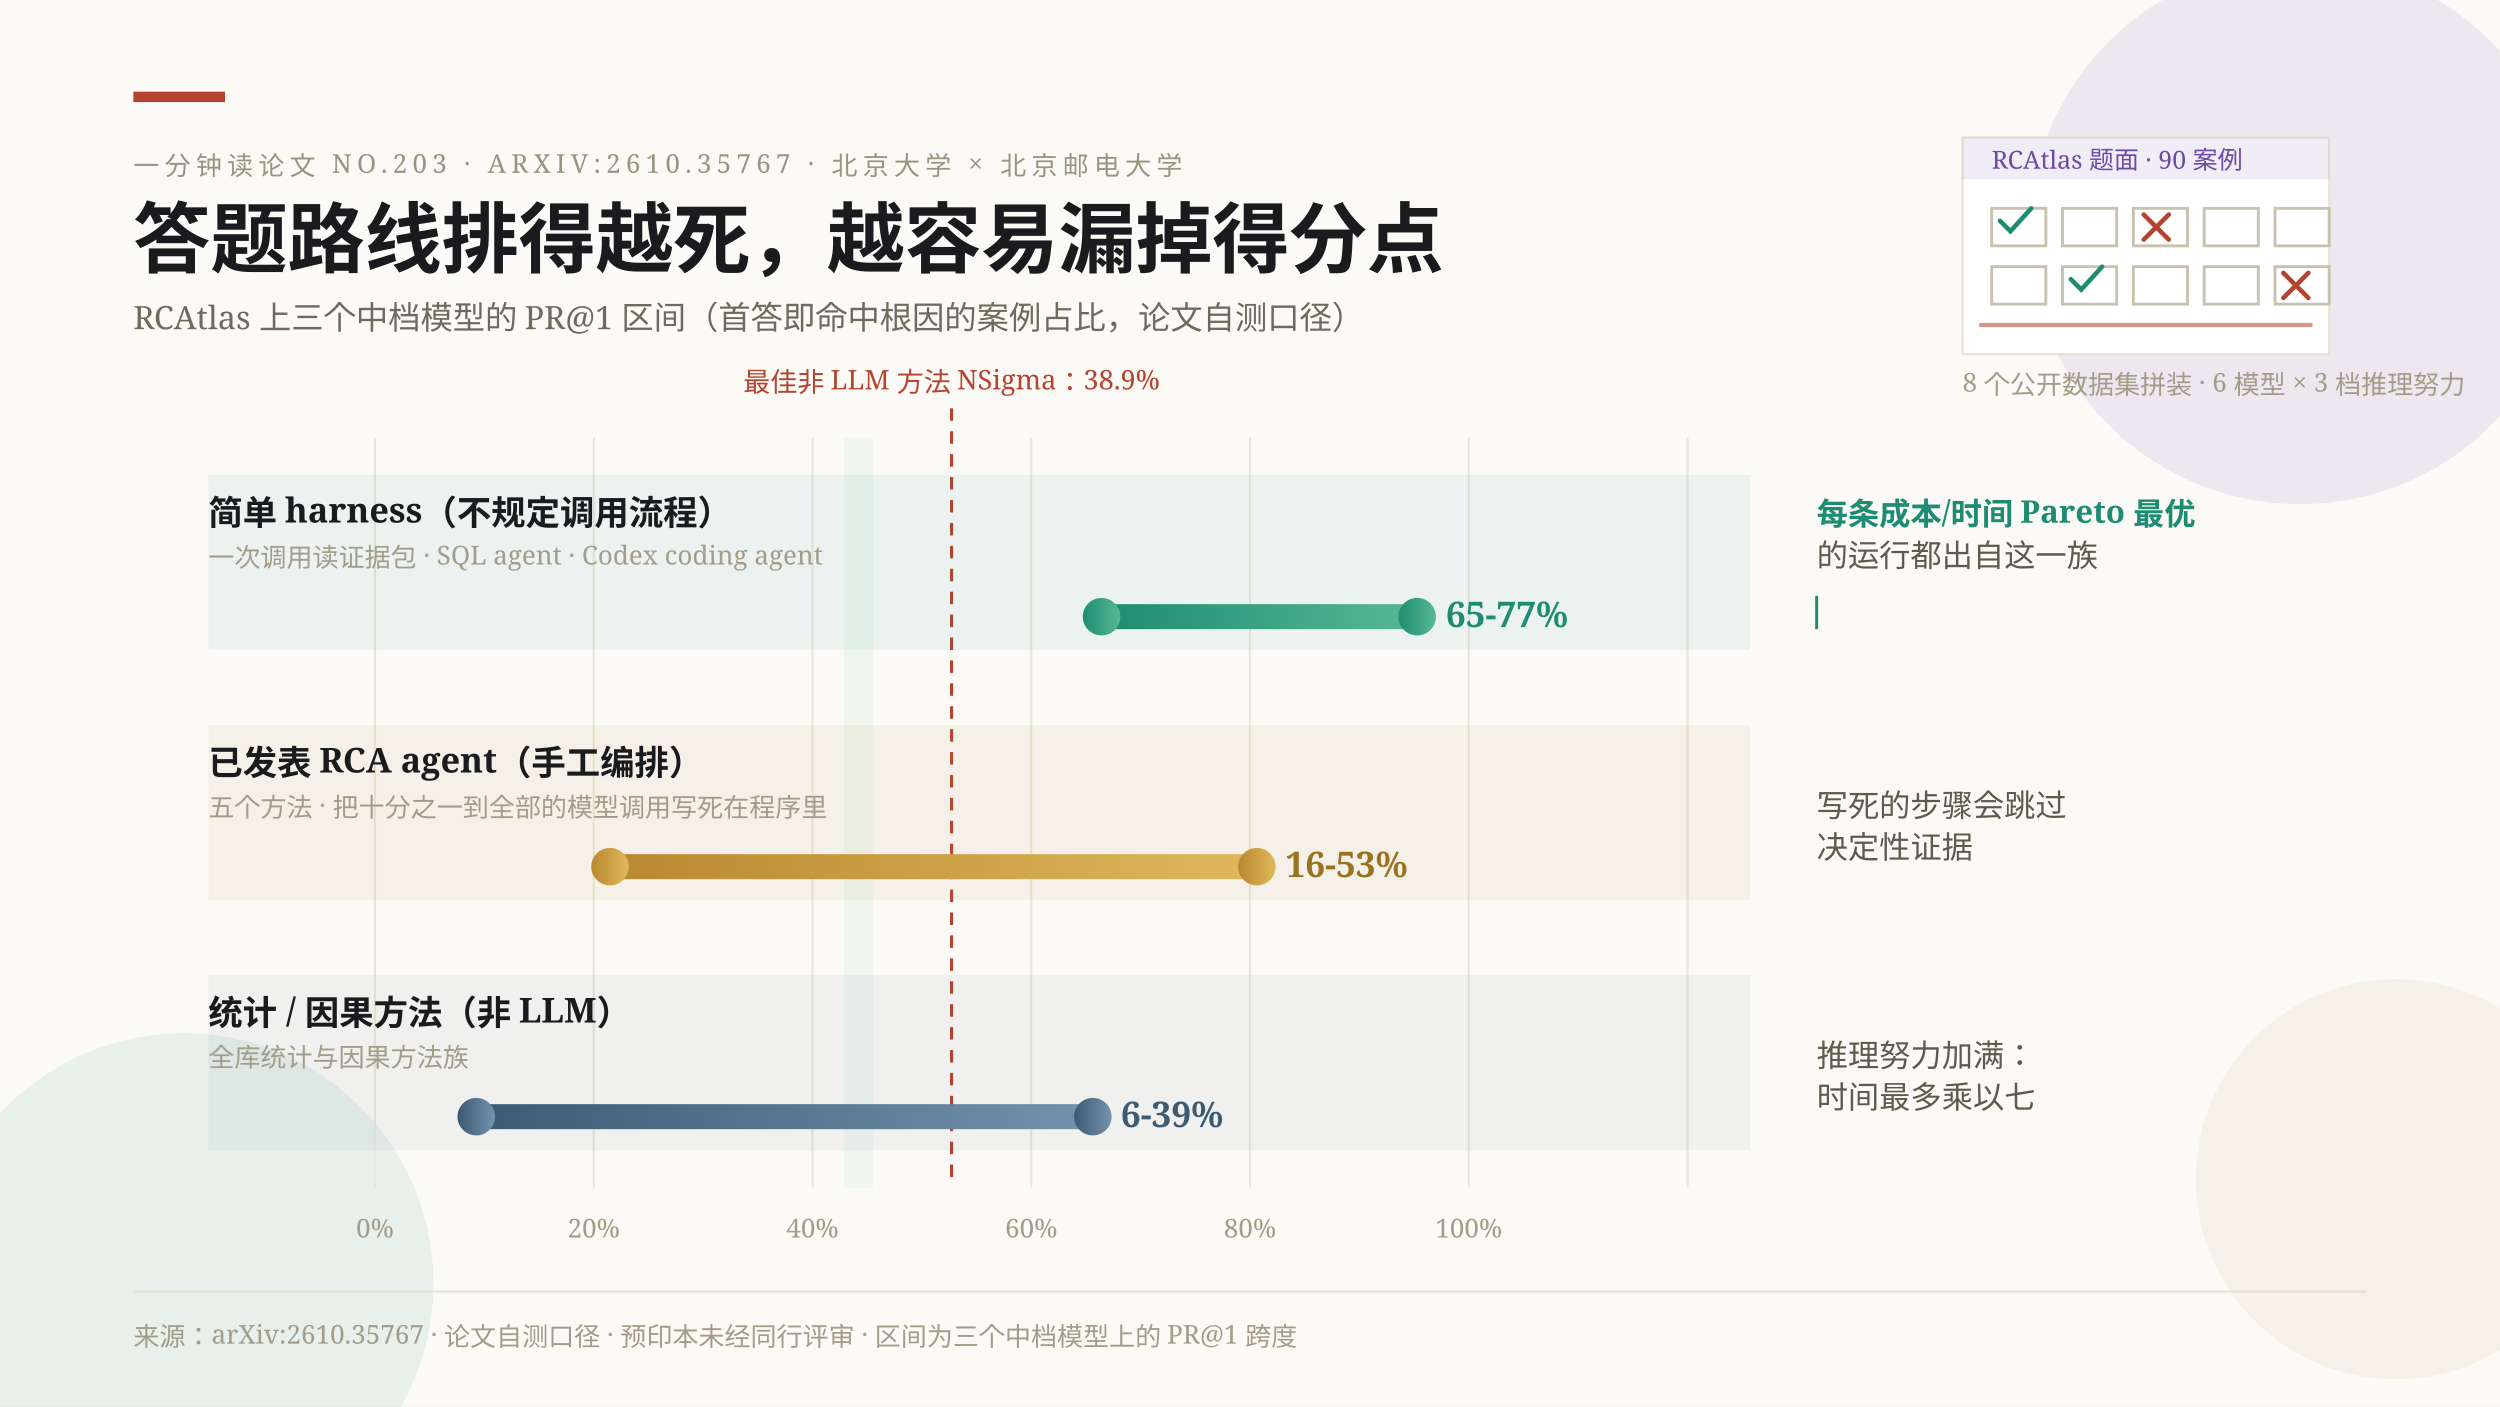
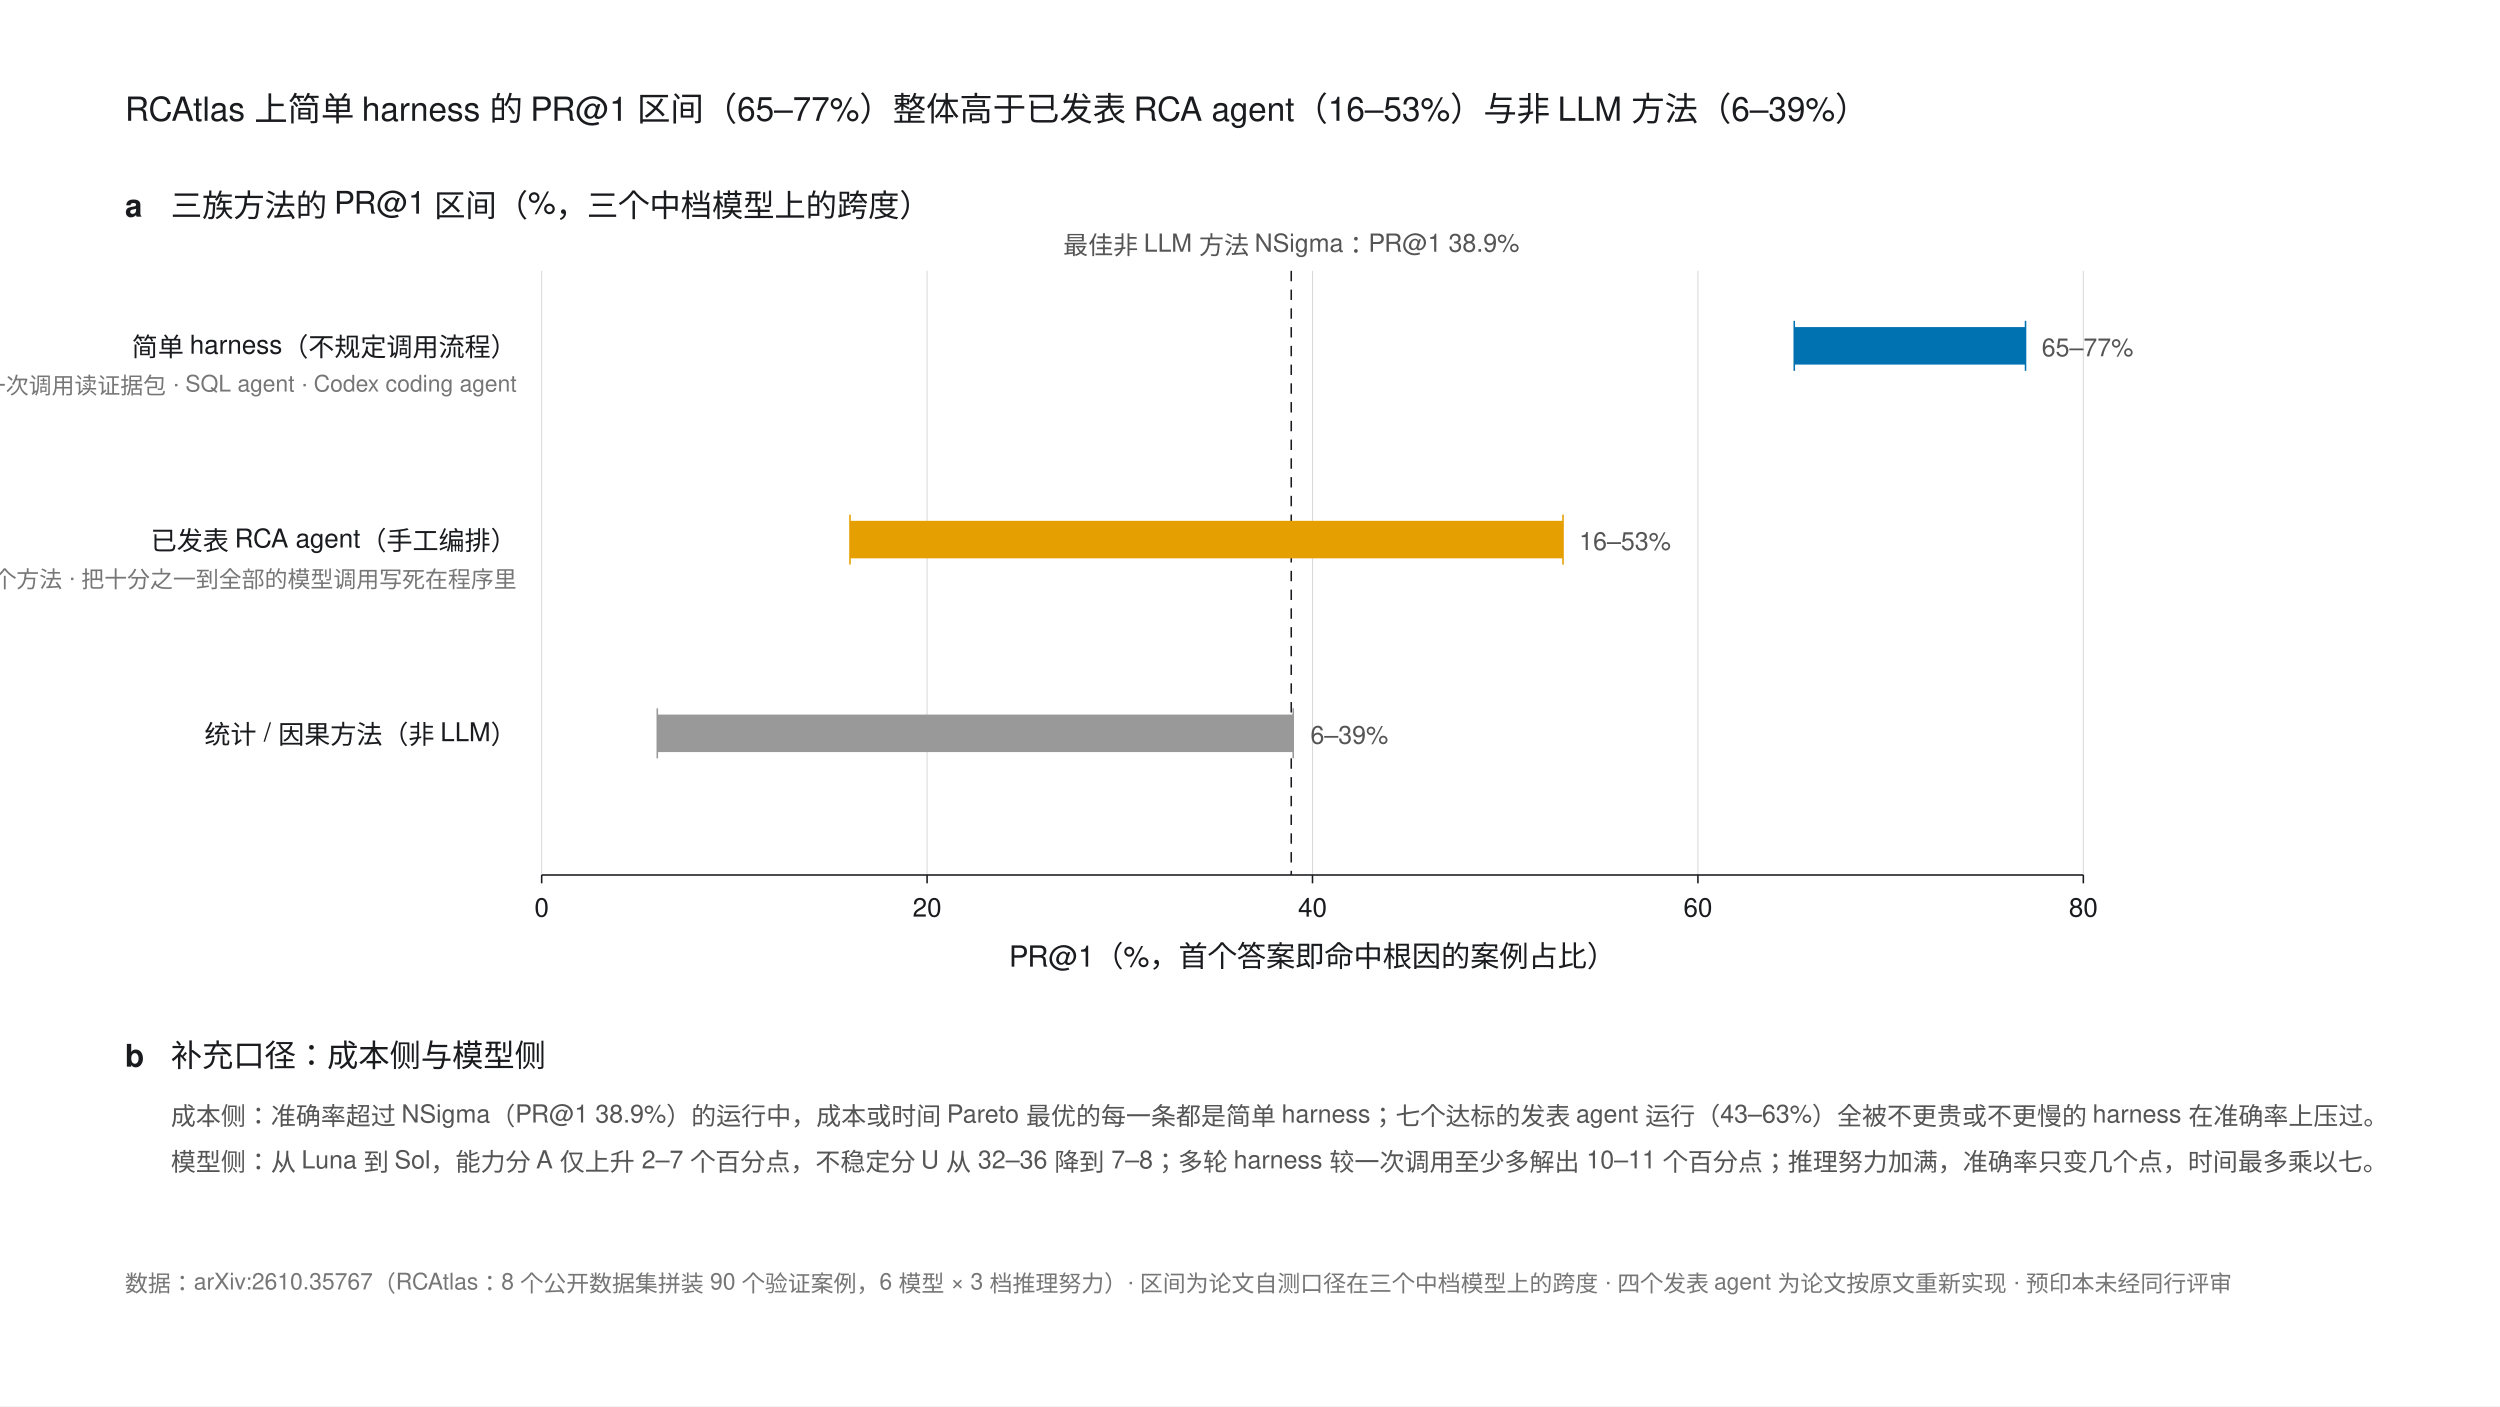
- <svg xmlns="http://www.w3.org/2000/svg" width="1200" height="675" viewBox="0 0 1200 675" font-family="'Noto Serif SC','Songti SC','STSong',serif">
-   <defs>
-     <style>
-       .serif { font-family: 'Noto Serif SC','Songti SC','STSong',serif; }
-       .k { font-size: 12.5px; letter-spacing: 2.5px; fill: #9A937F; }
-       .rl { font-size: 15px; fill: #5F5A4C; }
-       .val { font-size: 17px; font-weight: 700; }
-       .b { font-size: 12.5px; fill: #A29C88; }
-       .tick { font-size: 12.5px; fill: #A29C88; }
-     </style>
-     <linearGradient id="gTeal" x1="0" y1="0" x2="1" y2="0">
-       <stop offset="0" stop-color="#1E8C72" />
-       <stop offset="1" stop-color="#57B894" />
-     </linearGradient>
-     <linearGradient id="gAmber" x1="0" y1="0" x2="1" y2="0">
-       <stop offset="0" stop-color="#B9892F" />
-       <stop offset="1" stop-color="#E0B85C" />
-     </linearGradient>
-     <linearGradient id="gSlate" x1="0" y1="0" x2="1" y2="0">
-       <stop offset="0" stop-color="#3D5A73" />
-       <stop offset="1" stop-color="#7392AC" />
-     </linearGradient>
-     <linearGradient id="gRed" x1="0" y1="0" x2="1" y2="0">
-       <stop offset="0" stop-color="#B5442E" />
-       <stop offset="1" stop-color="#D06A4A" />
-     </linearGradient>
-     <linearGradient id="gViolet" x1="0" y1="0" x2="1" y2="0">
-       <stop offset="0" stop-color="#6D4AA8" />
-       <stop offset="1" stop-color="#9678C9" />
-     </linearGradient>
-   </defs>
-   <rect width="1200" height="675" fill="#FBFAF7" />
-   <circle cx="1104" cy="112" r="130" fill="#6D4AA8" opacity="0.10" />
-   <circle cx="88" cy="616" r="120" fill="#1E8C72" opacity="0.09" />
-   <circle cx="1150" cy="566" r="96" fill="#B9892F" opacity="0.08" />
-   <rect x="64" y="44" width="44" height="5" fill="#B5442E" />
-   <text class="k" x="64" y="84">一分钟读论文 NO.203 · ARXIV:2610.35767 · 北京大学 × 北京邮电大学</text>
-   <text class="serif" x="64" y="128" font-size="37" font-weight="700" fill="#1A1B1E">答题路线排得越死，越容易漏掉得分点</text>
-   <text x="64" y="158" font-size="15.5" fill="#6E6A5C">RCAtlas 上三个中档模型的 PR@1 区间（首答即命中根因的案例占比，论文自测口径）</text>
-   <g>
-     <rect x="942" y="66" width="176" height="104" fill="#FFFFFF" stroke="#E5E1D4" />
-     <rect x="942" y="66" width="176" height="20" fill="#6D4AA8" opacity="0.10" />
-     <text class="serif" x="956" y="81" font-size="12" fill="#6D4AA8">RCAtlas 题面 · 90 案例</text>
-     <g fill="none" stroke="#C9C2AE" stroke-width="1.4">
-       <rect x="956" y="100" width="26" height="18" />
-       <rect x="990" y="100" width="26" height="18" />
-       <rect x="1024" y="100" width="26" height="18" />
-       <rect x="1058" y="100" width="26" height="18" />
-       <rect x="1092" y="100" width="26" height="18" />
-       <rect x="956" y="128" width="26" height="18" />
-       <rect x="990" y="128" width="26" height="18" />
-       <rect x="1024" y="128" width="26" height="18" />
-       <rect x="1058" y="128" width="26" height="18" />
-       <rect x="1092" y="128" width="26" height="18" />
-     </g>
-     <g fill="none" stroke="#1E8C72" stroke-width="2.2" stroke-linecap="round">
-       <path d="M 960 106 l 5 5 l 10 -11" />
-       <path d="M 994 134 l 5 5 l 10 -11" />
-     </g>
-     <g fill="none" stroke="#B5442E" stroke-width="2.2" stroke-linecap="round">
-       <path d="M 1029 103 l 12 12 M 1041 103 l -12 12" />
-       <path d="M 1096 131 l 12 12 M 1108 131 l -12 12" />
-     </g>
-     <path d="M 950 156 h 160" stroke="#B5442E" stroke-width="2" opacity="0.55" />
-     <text class="b" x="942" y="188">8 个公开数据集拼装 · 6 模型 × 3 档推理努力</text>
+ <svg xmlns="http://www.w3.org/2000/svg" width="1200" height="675" viewBox="0 0 1200 675" font-family="'Helvetica Neue',Helvetica,Arial,sans-serif">
+   <rect width="1200" height="675" fill="#FFFFFF" />
+   <text x="60" y="58" font-size="16" fill="#1A1B1E">RCAtlas 上简单 harness 的 PR@1 区间（65–77%）整体高于已发表 RCA agent（16–53%）与非 LLM 方法（6–39%）</text>
+   <text x="60" y="104" font-size="15" font-weight="bold" fill="#1A1B1E">a</text>
+   <text x="82" y="104" font-size="15" fill="#1A1B1E">三族方法的 PR@1 区间（%，三个中档模型上的跨度）</text>
+   <g stroke="#D9D9D9" stroke-width="0.5">
+     <line x1="260" y1="130" x2="260" y2="420" />
+     <line x1="445" y1="130" x2="445" y2="420" />
+     <line x1="630" y1="130" x2="630" y2="420" />
+     <line x1="815" y1="130" x2="815" y2="420" />
+     <line x1="1000" y1="130" x2="1000" y2="420" />
  </g>
-   <g>
-     <rect x="405" y="210" width="14" height="360" fill="#1E8C72" opacity="0.05" />
-     <g stroke="#EAE6DA" stroke-width="1">
-       <line x1="180" y1="210" x2="180" y2="570" />
-       <line x1="285" y1="210" x2="285" y2="570" />
-       <line x1="390" y1="210" x2="390" y2="570" />
-       <line x1="495" y1="210" x2="495" y2="570" />
-       <line x1="600" y1="210" x2="600" y2="570" />
-       <line x1="705" y1="210" x2="705" y2="570" />
-       <line x1="810" y1="210" x2="810" y2="570" />
-     </g>
-     <g class="tick" text-anchor="middle">
-       <text x="180" y="594">0%</text>
-       <text x="285" y="594">20%</text>
-       <text x="390" y="594">40%</text>
-       <text x="495" y="594">60%</text>
-       <text x="600" y="594">80%</text>
-       <text x="705" y="594">100%</text>
-     </g>
-     <line x1="456.75" y1="196" x2="456.75" y2="570" stroke="#B5442E" stroke-width="1.5" stroke-dasharray="6 5" />
-     <text x="456.75" y="188" text-anchor="middle" font-size="13" fill="#B5442E">最佳非 LLM 方法 NSigma：38.9%</text>
-     <rect x="100" y="228" width="740" height="84" fill="#1E8C72" opacity="0.07" />
-     <rect x="100" y="348" width="740" height="84" fill="#B9892F" opacity="0.08" />
-     <rect x="100" y="468" width="740" height="84" fill="#3D5A73" opacity="0.06" />
-     <text class="serif" x="100" y="252" font-size="16.5" font-weight="700" fill="#1A1B1E">简单 harness（不规定调用流程）</text>
-     <text class="b" x="100" y="272">一次调用读证据包 · SQL agent · Codex coding agent</text>
-     <rect x="528.75" y="290" width="151.5" height="12" fill="url(#gTeal)" />
-     <circle cx="528.75" cy="296" r="9" fill="url(#gTeal)" />
-     <circle cx="680.25" cy="296" r="9" fill="url(#gTeal)" />
-     <text class="val" x="694" y="301" fill="#1E8C72">65-77%</text>
-     <text class="serif" x="100" y="372" font-size="16.5" font-weight="700" fill="#1A1B1E">已发表 RCA agent（手工编排）</text>
-     <text class="b" x="100" y="392">五个方法 · 把十分之一到全部的模型调用写死在程序里</text>
-     <rect x="292.8" y="410" width="310.5" height="12" fill="url(#gAmber)" />
-     <circle cx="292.8" cy="416" r="9" fill="url(#gAmber)" />
-     <circle cx="603.3" cy="416" r="9" fill="url(#gAmber)" />
-     <text class="val" x="617" y="421" fill="#9A731F">16-53%</text>
-     <text class="serif" x="100" y="492" font-size="16.5" font-weight="700" fill="#1A1B1E">统计 / 因果方法（非 LLM）</text>
-     <text class="b" x="100" y="512">全库统计与因果方法族</text>
-     <rect x="228.6" y="530" width="295.95" height="12" fill="url(#gSlate)" />
-     <circle cx="228.6" cy="536" r="9" fill="url(#gSlate)" />
-     <circle cx="524.55" cy="536" r="9" fill="url(#gSlate)" />
-     <text class="val" x="538" y="541" fill="#3D5A73">6-39%</text>
+   <line x1="619.8" y1="130" x2="619.8" y2="420" stroke="#1A1B1E" stroke-width="0.75" stroke-dasharray="5 4" />
+   <text x="619.8" y="122" font-size="12" fill="#555" text-anchor="middle">最佳非 LLM 方法 NSigma：PR@1 38.9%</text>
+   <text x="248" y="171" font-size="12.5" fill="#1A1B1E" text-anchor="end">简单 harness（不规定调用流程）</text>
+   <rect x="861.25" y="157" width="111" height="18" fill="#0072B2" />
+   <line x1="861.25" y1="154" x2="861.25" y2="178" stroke="#0072B2" stroke-width="0.75" />
+   <line x1="972.25" y1="154" x2="972.25" y2="178" stroke="#0072B2" stroke-width="0.75" />
+   <text x="980" y="171" font-size="12" fill="#555">65–77%</text>
+   <text x="248" y="189" font-size="11" fill="#767676" text-anchor="end">一次调用读证据包 · SQL agent · Codex coding agent</text>
+   <text x="248" y="264" font-size="12.5" fill="#1A1B1E" text-anchor="end">已发表 RCA agent（手工编排）</text>
+   <rect x="408" y="250" width="342.25" height="18" fill="#E69F00" />
+   <line x1="408" y1="247" x2="408" y2="271" stroke="#E69F00" stroke-width="0.75" />
+   <line x1="750.25" y1="247" x2="750.25" y2="271" stroke="#E69F00" stroke-width="0.75" />
+   <text x="758" y="264" font-size="12" fill="#555">16–53%</text>
+   <text x="248" y="282" font-size="11" fill="#767676" text-anchor="end">五个方法 · 把十分之一到全部的模型调用写死在程序里</text>
+   <text x="248" y="357" font-size="12.5" fill="#1A1B1E" text-anchor="end">统计 / 因果方法（非 LLM）</text>
+   <rect x="315.5" y="343" width="305.25" height="18" fill="#999999" />
+   <line x1="315.5" y1="340" x2="315.5" y2="364" stroke="#999999" stroke-width="0.75" />
+   <line x1="620.75" y1="340" x2="620.75" y2="364" stroke="#999999" stroke-width="0.75" />
+   <text x="629" y="357" font-size="12" fill="#555">6–39%</text>
+   <line x1="260" y1="420" x2="1000" y2="420" stroke="#1A1B1E" stroke-width="0.75" />
+   <g stroke="#1A1B1E" stroke-width="0.75">
+     <line x1="260" y1="420" x2="260" y2="424" />
+     <line x1="445" y1="420" x2="445" y2="424" />
+     <line x1="630" y1="420" x2="630" y2="424" />
+     <line x1="815" y1="420" x2="815" y2="424" />
+     <line x1="1000" y1="420" x2="1000" y2="424" />
  </g>
-   <g>
-     <text class="serif" x="872" y="252" font-size="15" font-weight="700" fill="#1E8C72">每条成本/时间 Pareto 最优</text>
-     <text class="serif" x="872" y="272" font-size="15" fill="#5F5A4C">的运行都出自这一族</text>
-     <path d="M 872 286 v 16" stroke="#1E8C72" stroke-width="1.4" />
-     <text class="serif" x="872" y="392" font-size="15" fill="#5F5A4C">写死的步骤会跳过</text>
-     <text class="serif" x="872" y="412" font-size="15" fill="#5F5A4C">决定性证据</text>
-     <text class="serif" x="872" y="512" font-size="15" fill="#5F5A4C">推理努力加满：</text>
-     <text class="serif" x="872" y="532" font-size="15" fill="#5F5A4C">时间最多乘以七</text>
+   <g font-size="12.5" fill="#1A1B1E" text-anchor="middle">
+     <text x="260" y="440">0</text>
+     <text x="445" y="440">20</text>
+     <text x="630" y="440">40</text>
+     <text x="815" y="440">60</text>
+     <text x="1000" y="440">80</text>
  </g>
-   <line x1="64" y1="620" x2="1136" y2="620" stroke="#E5E1D4" />
-   <text class="b" x="64" y="646">来源：arXiv:2610.35767 · 论文自测口径 · 预印本未经同行评审 · 区间为三个中档模型上的 PR@1 跨度</text>
+   <text x="630" y="464" font-size="14" fill="#1A1B1E" text-anchor="middle">PR@1（%，首个答案即命中根因的案例占比）</text>
+   <text x="60" y="512" font-size="15" font-weight="bold" fill="#1A1B1E">b</text>
+   <text x="82" y="512" font-size="15" fill="#1A1B1E">补充口径：成本侧与模型侧</text>
+   <g font-size="12" fill="#555">
+     <text x="82" y="540">成本侧：准确率超过 NSigma（PR@1 38.9%）的运行中，成本或时间 Pareto 最优的每一条都是简单 harness；七个达标的发表 agent 运行（43–63%）全被不更贵或不更慢的 harness 在准确率上压过。</text>
+     <text x="82" y="562">模型侧：从 Luna 到 Sol，能力分 A 仅上升 2–7 个百分点，不稳定分 U 从 32–36 降到 7–8；多轮 harness 较一次调用至少多解出 10–11 个百分点；推理努力加满，准确率只变几个点，时间最多乘以七。</text>
+   </g>
+   <text x="60" y="620" font-size="11" fill="#767676">数据：arXiv:2610.35767（RCAtlas：8 个公开数据集拼装 90 个验证案例，6 模型 × 3 档推理努力）· 区间为论文自测口径在三个中档模型上的跨度 · 四个发表 agent 为论文按原文重新实现 · 预印本未经同行评审</text>
</svg>
